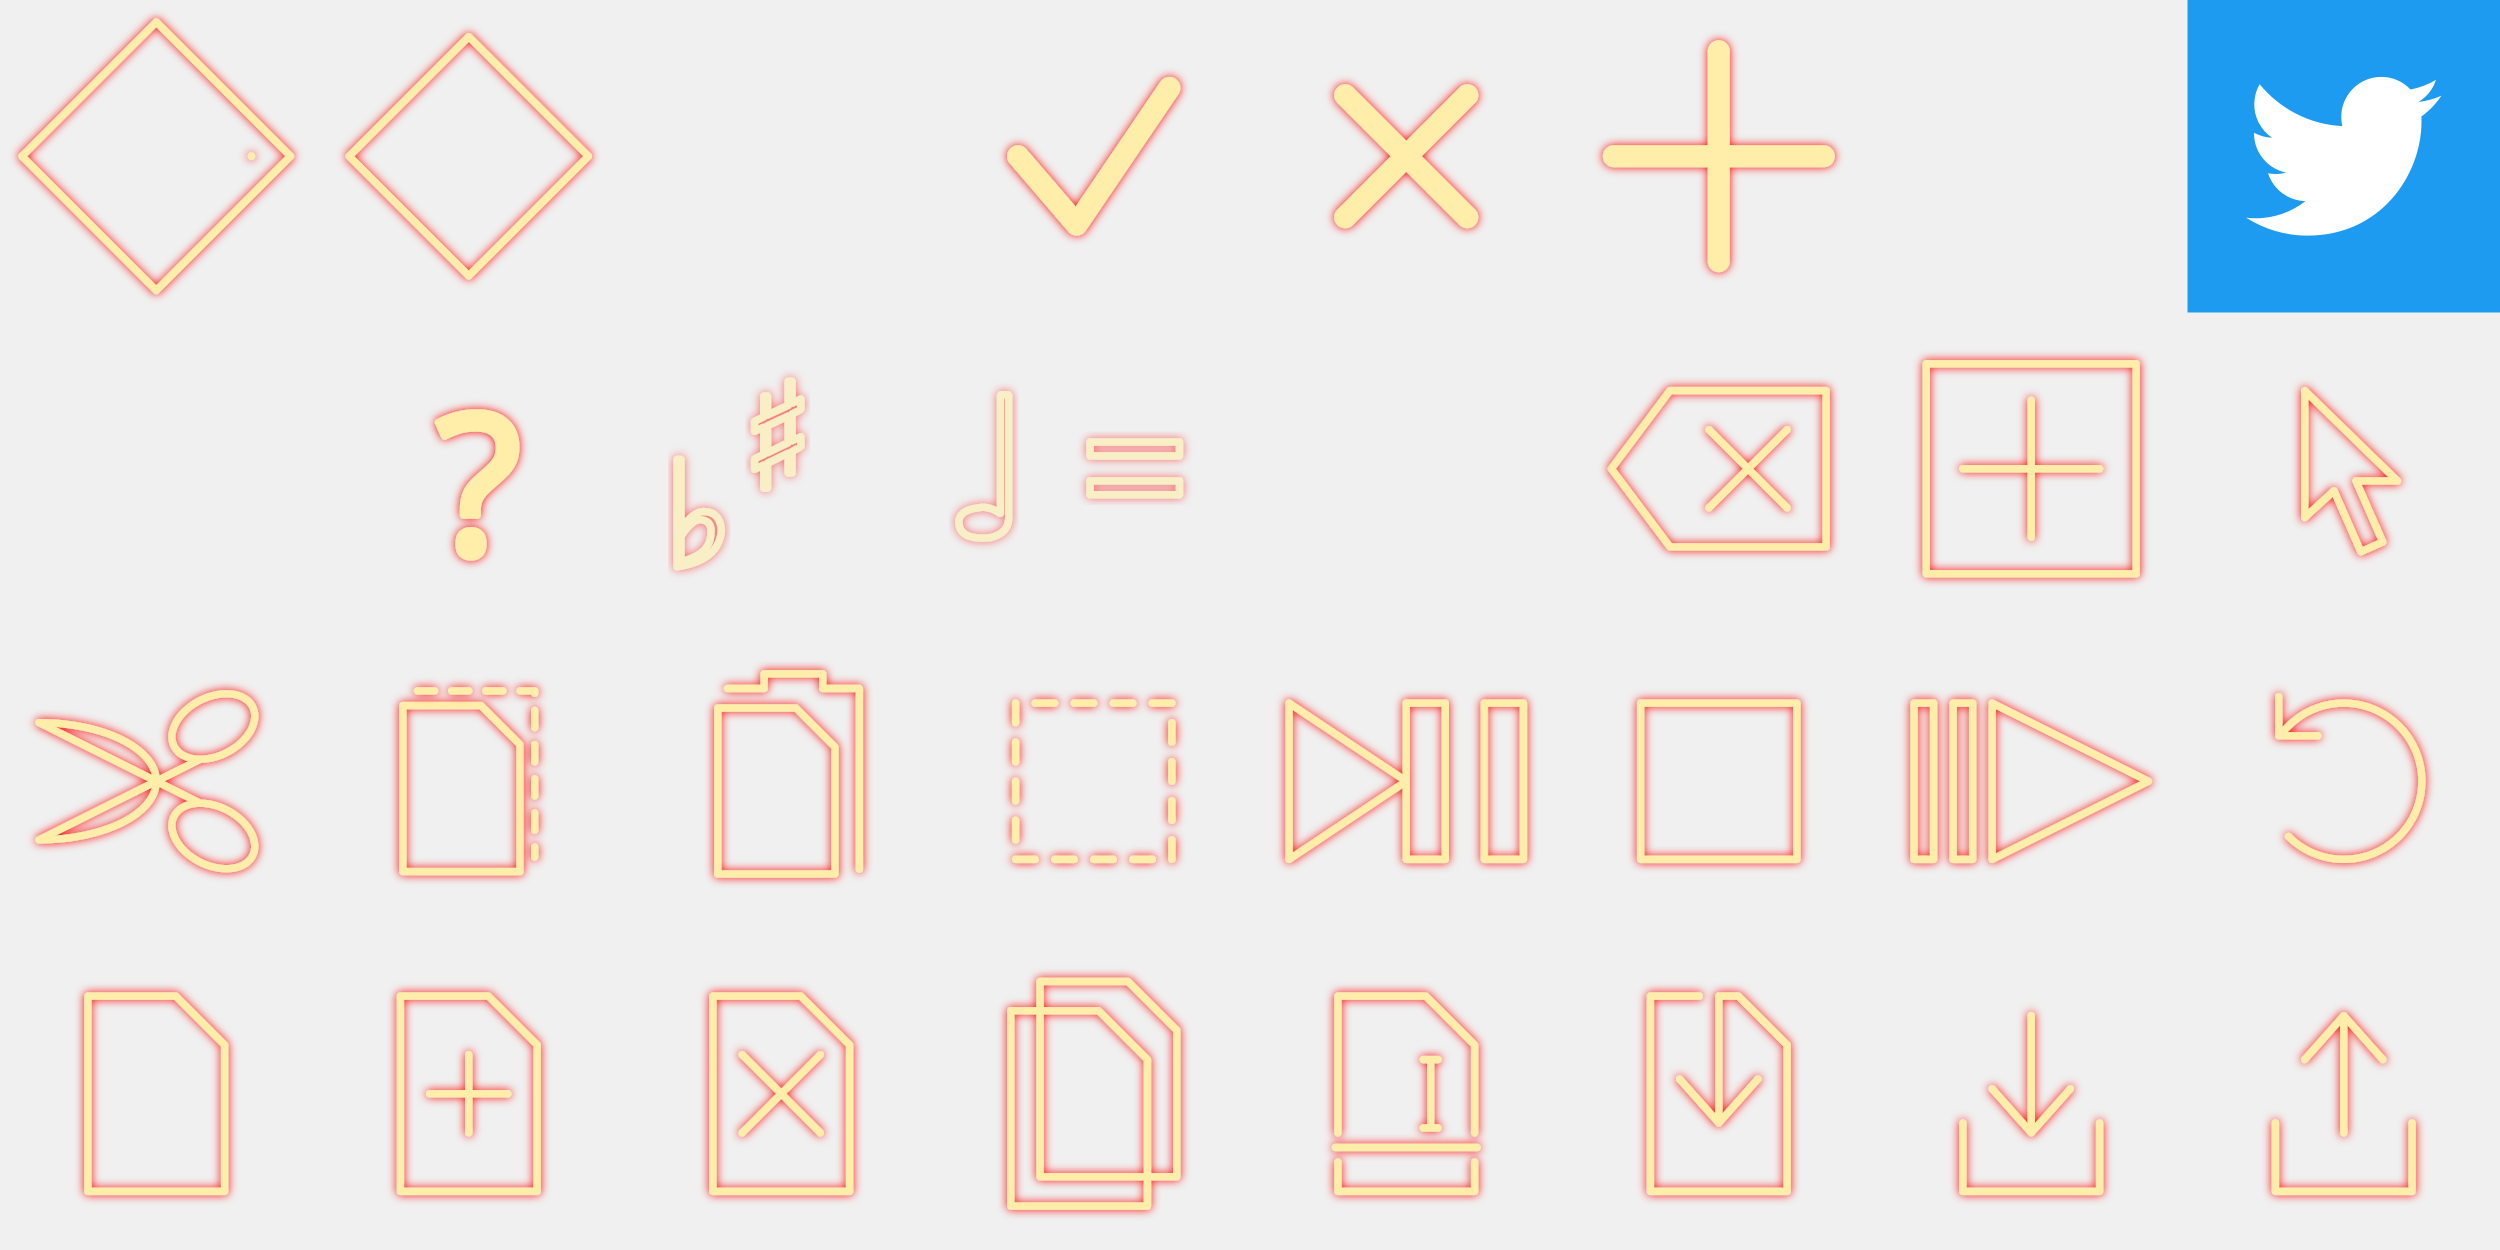
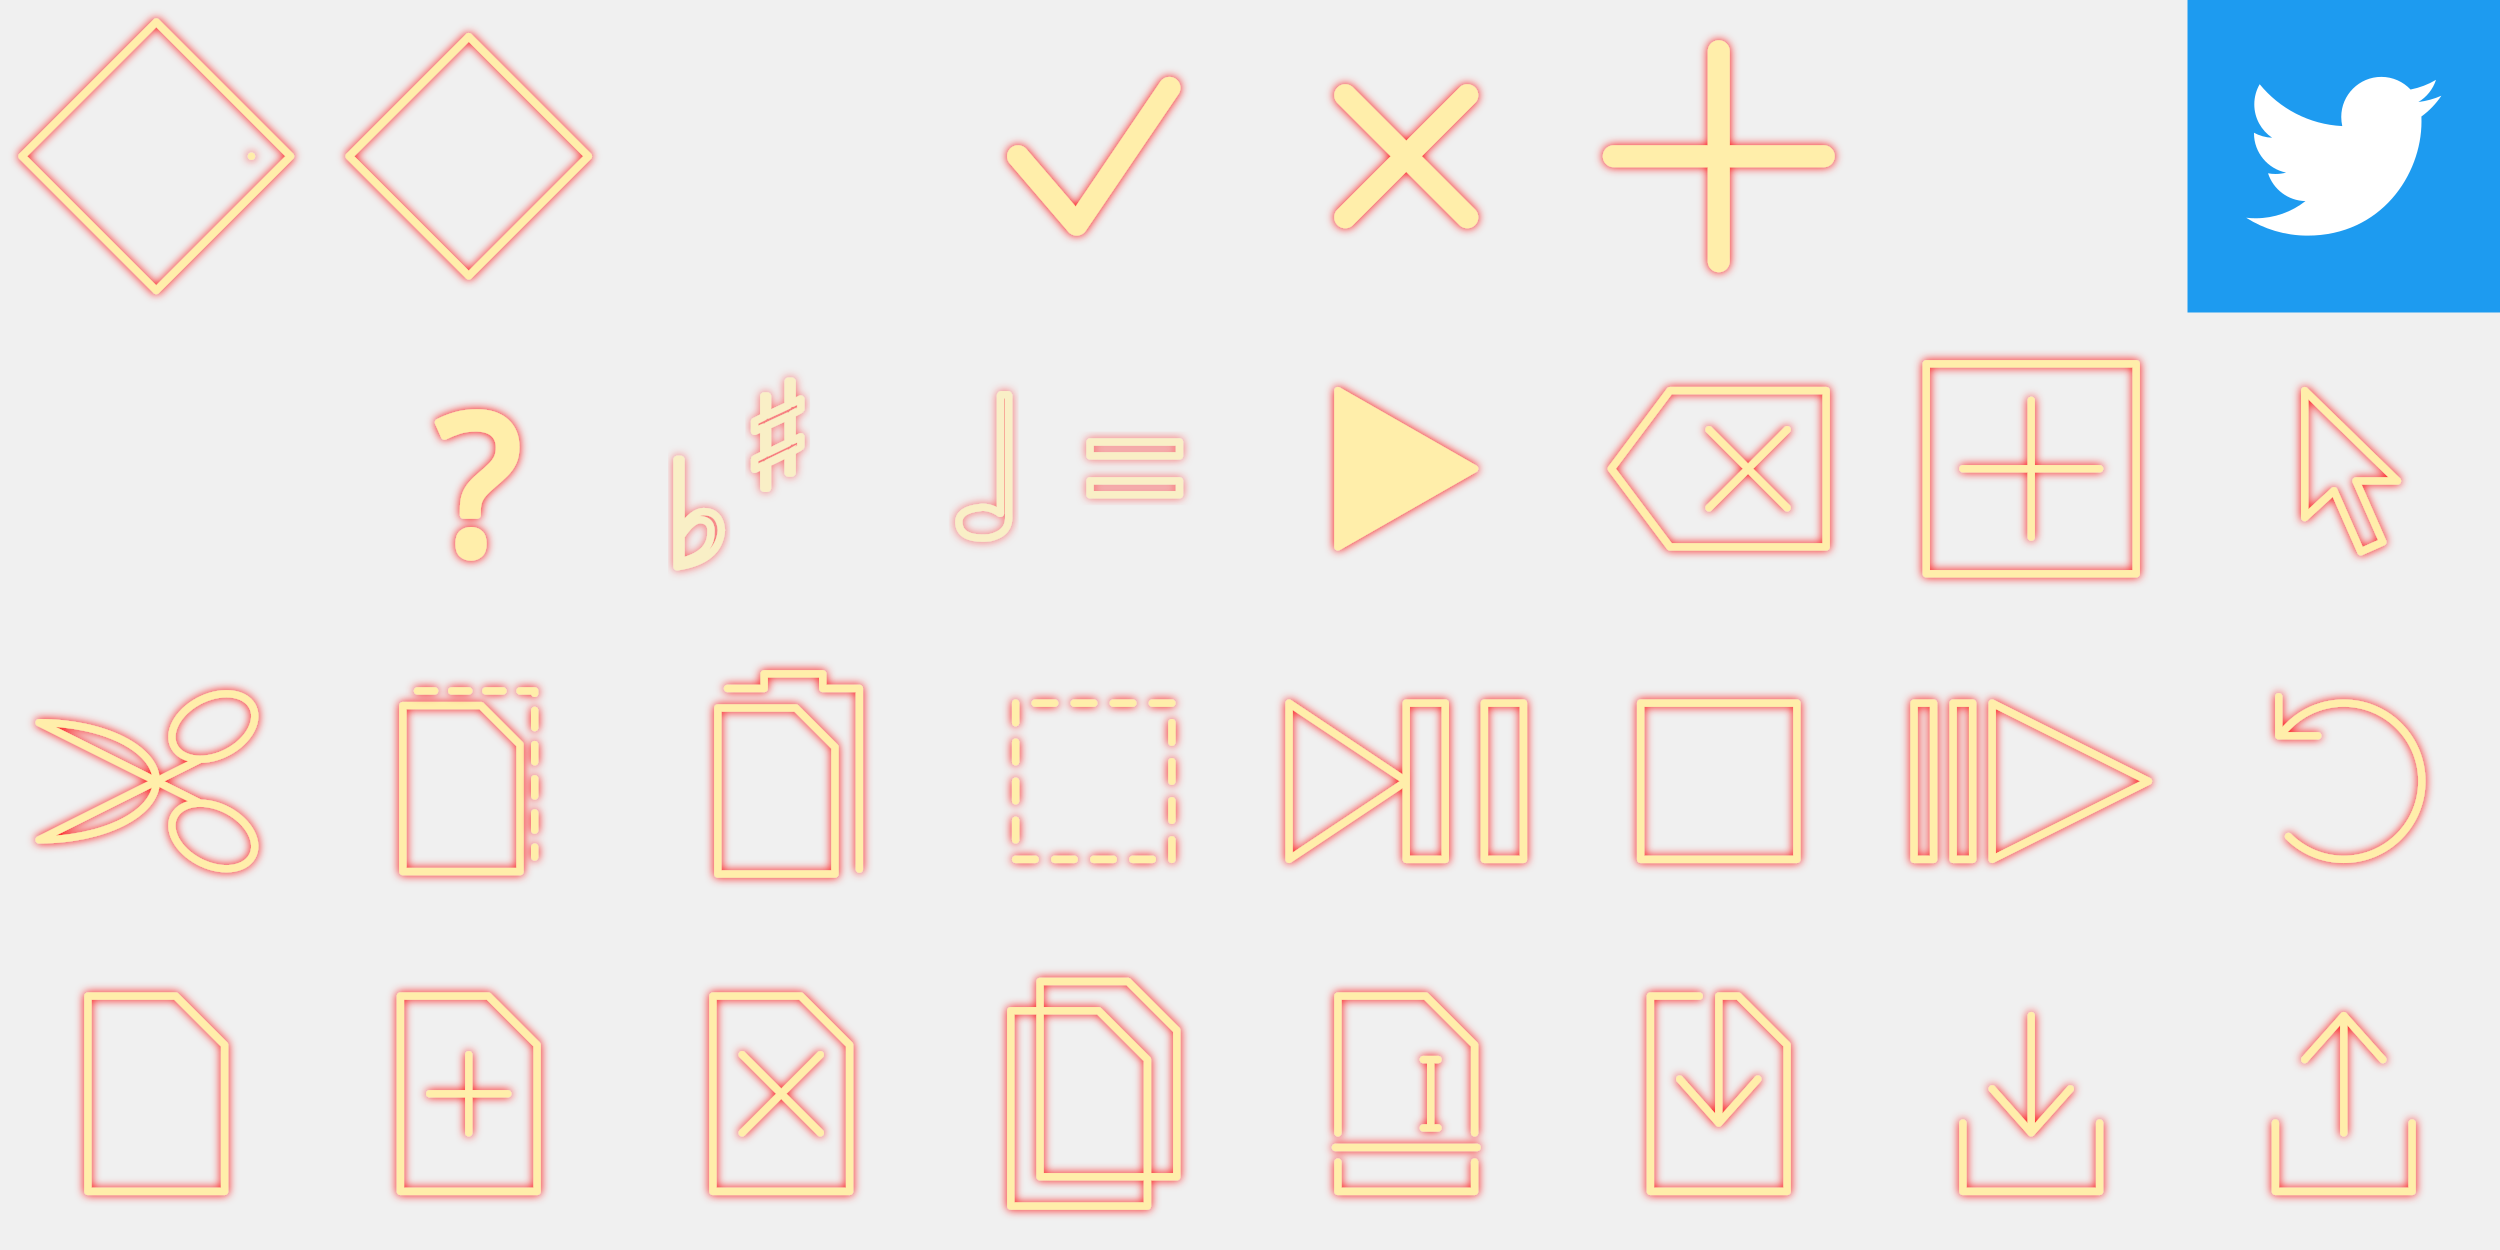
<svg xmlns="http://www.w3.org/2000/svg" width="1024" height="512" viewBox="0 0 1024 512">
  <style>
		g&gt;path,g&gt;text{fill:#0000;stroke:#fea;stroke-width:3;filter:url(#sh);font-family:sans-serif;font-size:80px;stroke-linecap:round;stroke-linejoin:round;}
	</style>
  <defs>
    <filter id="sh" x="-20%" width="140%" y="-20%" height="140%">
      <feDropShadow dx="0" dy="0" stdDeviation="2" flood-color="#f00" />
    </filter>
  </defs>
  <g>
    <path d="M  0,0m64,9l55,55l-55,55l-55,-55zm39,55a39,39,0,1,0,0,0z" />
    <path d="M128,0m64,15l49,49l-49,49l-49,-49z" />
    <path d="M256,0m64,25a39,39,0,1,0,0,0z" />
    <path d="M384,0m33,64l24,28l38,-56" style="stroke-width:9" />
    <path d="M512,0m39,39l50,50m0,-50l-50,50" style="stroke-width:9" />
    <path d="M640,0m21,64h86m-43,-43v86" style="stroke-width:9" />
    <path d="M768,0m21,64h86" style="stroke-width:9" />
    <g>
      <rect x="896" y="0" width="128" height="128" fill="#1D9BF0" />
      <path style="fill:#fff;stroke:none;filter:none;" d="M896,0m49.152,96.512c30.176,0,46.688,-25.024,46.688,-46.688c0,-0.704,0,-1.408,-0.032,-2.112c3.2,-2.304,5.984,-5.216,8.192,-8.512c-2.944,1.312,-6.112,2.176,-9.44,2.592c3.392,-2.016,5.984,-5.248,7.232,-9.088c-3.168,1.888,-6.688,3.232,-10.432,3.968c-3.008,-3.2,-7.264,-5.184,-11.968,-5.184c-9.056,0,-16.416,7.36,-16.416,16.416c0,1.28,0.16,2.528,0.416,3.744c-13.632,-0.672,-25.728,-7.232,-33.824,-17.152c-1.408,2.432,-2.208,5.248,-2.208,8.256c0,5.696,2.912,10.72,7.296,13.664c-2.688,-0.096,-5.216,-0.832,-7.424,-2.048c0,0.064,0,0.128,0,0.224c0,7.936,5.664,14.592,13.152,16.096c-1.376,0.384,-2.816,0.576,-4.32,0.576c-1.056,0,-2.08,-0.096,-3.072,-0.288c2.08,6.528,8.16,11.264,15.328,11.392c-5.632,4.416,-12.704,7.04,-20.384,7.04c-1.312,0,-2.624,-0.064,-3.904,-0.224c7.232,4.608,15.872,7.328,25.12,7.328" />
    </g>
  </g>
  <g>
    <path d="M  0,128m64,26a38,38,0,1,0,0,0z" />
    <path d="M0,128m64,45a19,19,0,1,0,0,0z" style="fill:#fea" />
    <text x="196" y="196" text-anchor="middle" dominant-baseline="central" style="fill:#fea">?</text>
+     <text x="272" y="232" style="font-size:60px;opacity:.6;">♭</text>
+     <text x="304" y="200" style="font-size:60px;opacity:.6;">♯</text>
+     <text x="386" y="220" style="opacity:.6;">♩</text>
+     <text x="442" y="220" style="opacity:.6;">=</text>
+     <path d="M512,128m36,32v64l56,-32z" style="fill:#fea" />
+     <path d="M640,128m44,32h64v64h-64l-24,-32zm16,16l32,32m0,-32l-32,32" />
+     <path d="M768,128m21,21h86v86h-86zm43,15v56m-28,-28h56" />
    <path d="M896,128m48,32v52l12,-11l11,25l9,-4l-11,-25h17z" />
  </g>
  <g>
    <path d="M  0,256m64,64m18,9a18,12,26.6,1,0,0.01,0l-66,-33a48,24,0,0,1,0,48l66,-33a18,12,-26.6,1,1,0.01,0" />
    <path d="M128,256m37,33h32l16,16v52l-48,0z" />
    <path d="M128,256m43,27h48v68" stroke-dasharray="7" />
    <path d="M256,256m38,34h32l16,16v52l-48,0z m-38,-34m42,26h15v-6h24v6h15v74" />
    <path d="M384,256m32,32v64h64v-64z" stroke-dasharray="8" />
    <path d="M512,256m16,32v64l48,-32zm48,0v64h16v-64zm32,0v64h16v-64z" />
    <path d="M640,256m32,32v64h64v-64z" />
    <path d="M768,256m16,32v64h8v-64zm16,0v64h8v-64zm16,0v64l64,-32z" />
    <path d="M896,256m41.37,41.37m0,45.26a32,32,0,1,0,0,-45.26l-4,4m0,-16v16h16" />
  </g>
  <g>
    <path d="M  0,384m36,24h36l20,20v60h-56z" />
    <path d="M128,384m36,24h36l20,20v60h-56z m-36,-24m48,64h32m-16,-16v32" />
    <path d="M256,384m36,24h36l20,20v60h-56z m-36,-24m48,48l32,32m-32,0l32,-32" />
    <path d="M384,384m42,18h36l20,20v60h-56z m-42,-18m30,30h36l20,20v60h-56z" />
    <path d="M512,384m36,80v-56h36l20,20v36m0,12v12h-56v-12 m-36,-92m35,86h58 m-93,-86m74,50v28m-3,0h6m0,-28h-6" />
    <path d="M640,384m56,24h-20v80h56v-60l-20,-20h-8v52l-16,-18m32,0l-16,18" />
    <path d="M768,384m36,76v28h56v-28 m-92,-76m64,32v48l-16,-18m32,0l-16,18" />
    <path d="M896,384m36,76v28h56v-28 m-92,-76m64,80v-48l-16,18m32,0l-16,-18" />
  </g>
-   <g>
-     <text x="272" y="232" style="font-size:60px;opacity:.6;">♭</text>
-     <text x="304" y="200" style="font-size:60px;opacity:.6;">♯</text>
-     <text x="386" y="220" style="opacity:.6;">♩</text>
-     <text x="442" y="220" style="opacity:.6;">=</text>
-     <path d="M640,128m44,32h64v64h-64l-24,-32zm16,16l32,32m0,-32l-32,32" />
-     <path d="M768,128m21,21h86v86h-86zm43,15v56m-28,-28h56" />
-   </g>
</svg>
